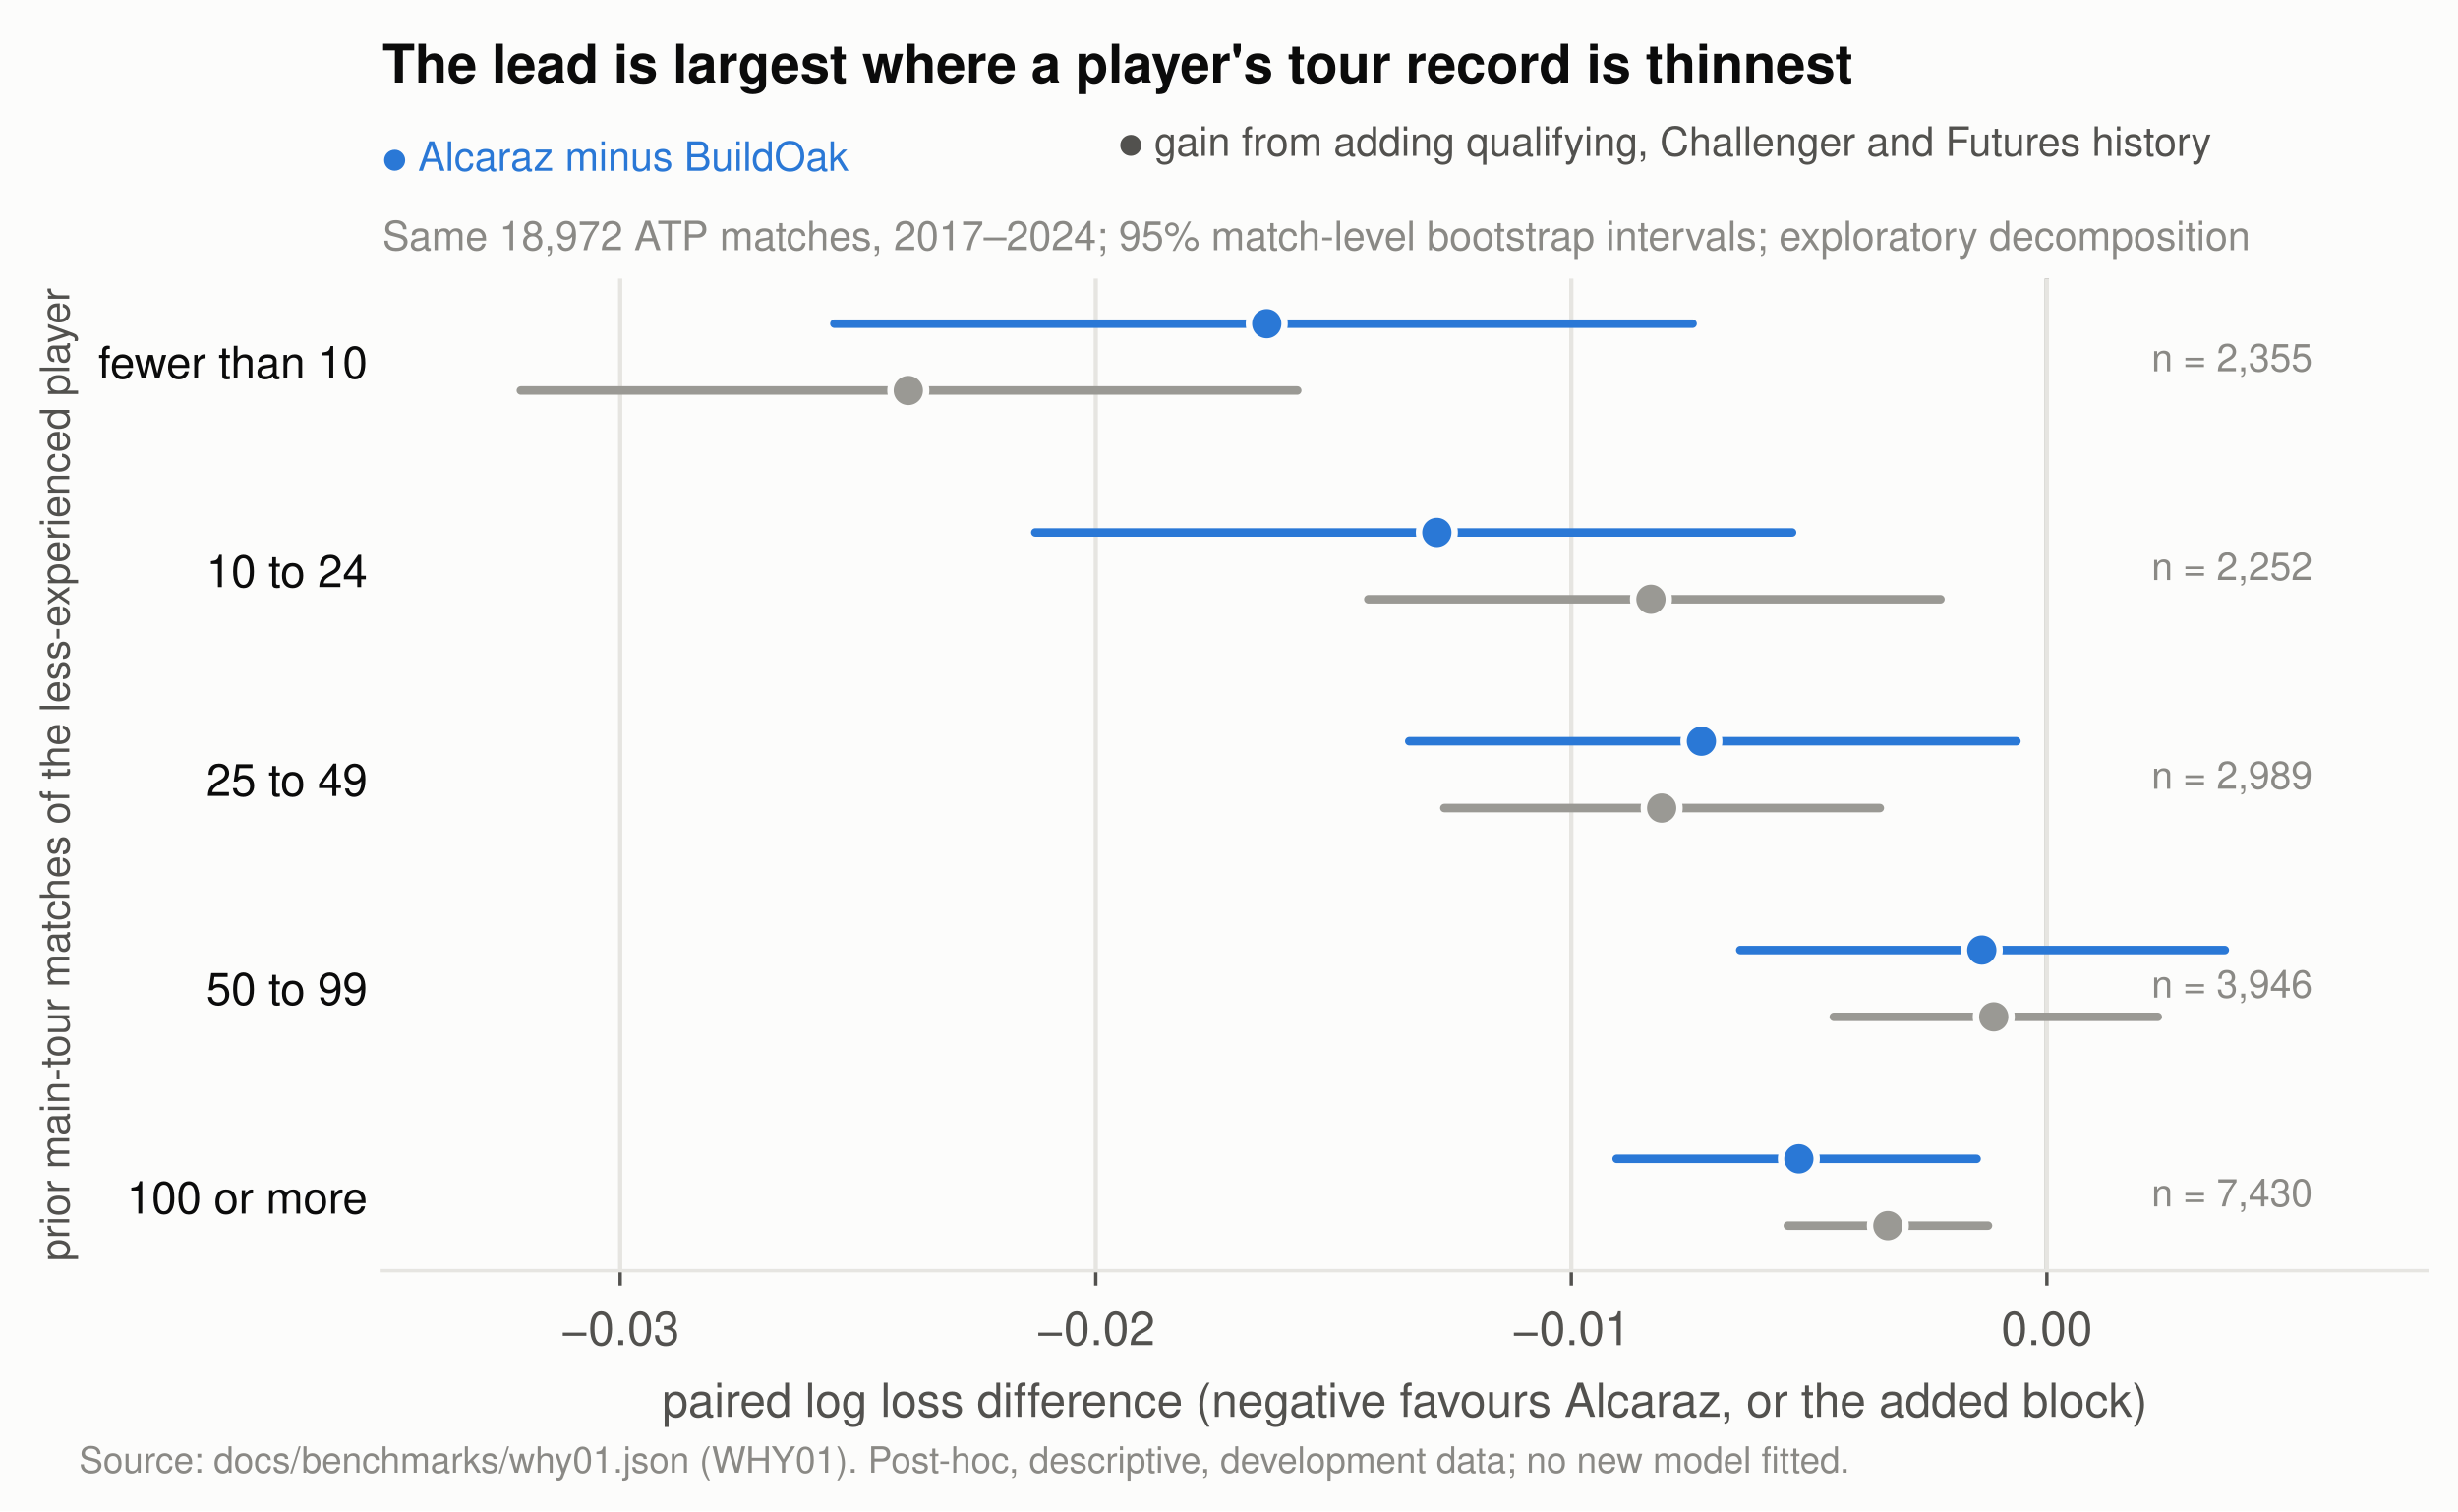
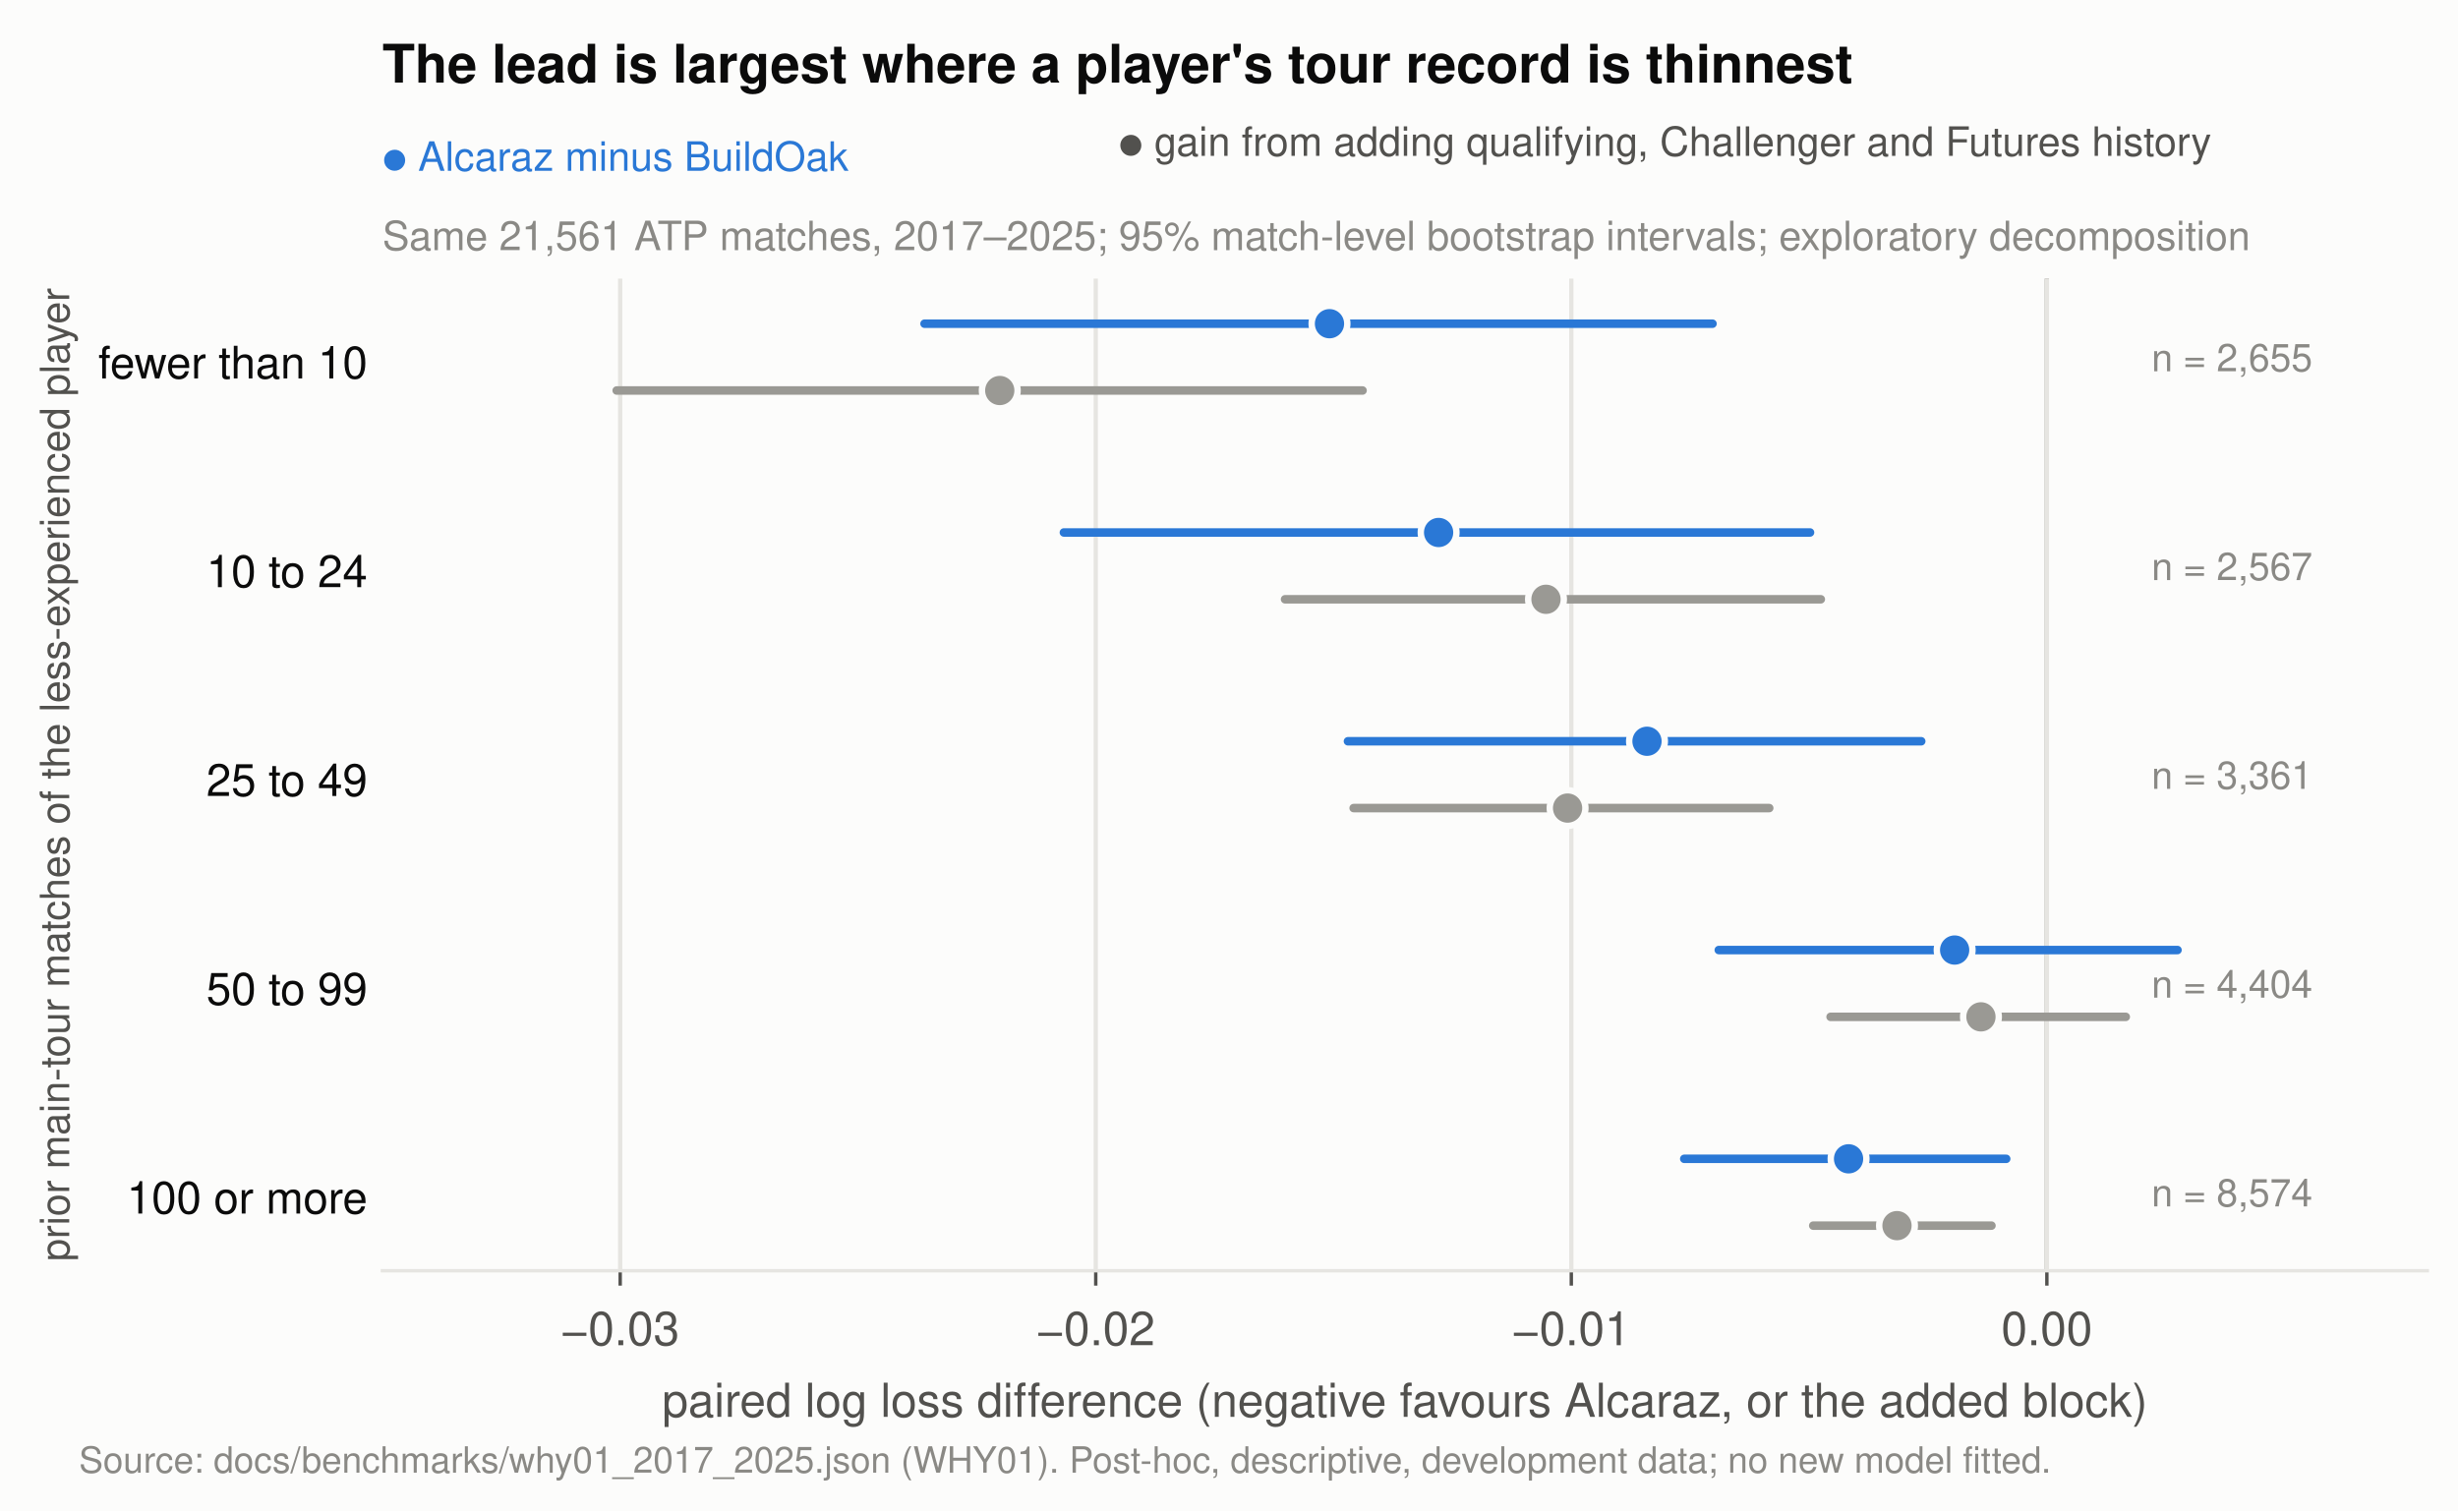
<svg xmlns="http://www.w3.org/2000/svg" xmlns:xlink="http://www.w3.org/1999/xlink" width="576.82pt" height="354.65pt" viewBox="0 0 576.82 354.65" version="1.1">
  <defs>
    <style type="text/css">*{stroke-linejoin: round; stroke-linecap: butt}</style>
  </defs>
  <g id="figure_1">
    <g id="patch_1">
      <path d="M -0 354.65  L 576.82 354.65  L 576.82 0  L -0 0  z " style="fill: #fcfcfb" />
    </g>
    <g id="axes_1">
      <g id="patch_2">
        <path d="M 89.74 298.236  L 569.62 298.236  L 569.62 65.388  L 89.74 65.388  z " style="fill: #fcfcfb" />
      </g>
      <g id="line2d_1">
        <path d="M 480.34 298.236  L 480.34 65.388  " clip-path="url(#pedd2fecffe)" style="fill: none; stroke: #8a8985; stroke-linecap: square" />
      </g>
      <g id="matplotlib.axis_1">
        <g id="xtick_1">
          <g id="line2d_2">
            <path d="M 145.54 298.236  L 145.54 65.388  " clip-path="url(#pedd2fecffe)" style="fill: none; stroke: #e6e5e1; stroke-linecap: square" />
          </g>
          <g id="line2d_3">
            <defs>
              <path id="m31085b5df0" d="M 0 0  L 0 3.5  " style="stroke: #52514e; stroke-width: 0.8" />
            </defs>
            <g>
              <use xlink:href="#m31085b5df0" x="145.54" y="298.236" style="fill: #52514e; stroke: #52514e; stroke-width: 0.8" />
            </g>
          </g>
          <g id="text_1">
            <text style="font-size: 11px; font-family: 'Helvetica Neue', 'Helvetica', 'Arial', 'DejaVu Sans'; text-anchor: middle; fill: #52514e" x="145.54" y="315.707" transform="rotate(-0 145.5404 315.7075)">−0.03</text>
          </g>
        </g>
        <g id="xtick_2">
          <g id="line2d_4">
            <path d="M 257.14 298.236  L 257.14 65.388  " clip-path="url(#pedd2fecffe)" style="fill: none; stroke: #e6e5e1; stroke-linecap: square" />
          </g>
          <g id="line2d_5">
            <g>
              <use xlink:href="#m31085b5df0" x="257.14" y="298.236" style="fill: #52514e; stroke: #52514e; stroke-width: 0.8" />
            </g>
          </g>
          <g id="text_2">
            <text style="font-size: 11px; font-family: 'Helvetica Neue', 'Helvetica', 'Arial', 'DejaVu Sans'; text-anchor: middle; fill: #52514e" x="257.14" y="315.707" transform="rotate(-0 257.1404 315.7075)">−0.02</text>
          </g>
        </g>
        <g id="xtick_3">
          <g id="line2d_6">
            <path d="M 368.74 298.236  L 368.74 65.388  " clip-path="url(#pedd2fecffe)" style="fill: none; stroke: #e6e5e1; stroke-linecap: square" />
          </g>
          <g id="line2d_7">
            <g>
              <use xlink:href="#m31085b5df0" x="368.74" y="298.236" style="fill: #52514e; stroke: #52514e; stroke-width: 0.8" />
            </g>
          </g>
          <g id="text_3">
            <text style="font-size: 11px; font-family: 'Helvetica Neue', 'Helvetica', 'Arial', 'DejaVu Sans'; text-anchor: middle; fill: #52514e" x="368.74" y="315.707" transform="rotate(-0 368.7404 315.7075)">−0.01</text>
          </g>
        </g>
        <g id="xtick_4">
          <g id="line2d_8">
            <path d="M 480.34 298.236  L 480.34 65.388  " clip-path="url(#pedd2fecffe)" style="fill: none; stroke: #e6e5e1; stroke-linecap: square" />
          </g>
          <g id="line2d_9">
            <g>
              <use xlink:href="#m31085b5df0" x="480.34" y="298.236" style="fill: #52514e; stroke: #52514e; stroke-width: 0.8" />
            </g>
          </g>
          <g id="text_4">
            <text style="font-size: 11px; font-family: 'Helvetica Neue', 'Helvetica', 'Arial', 'DejaVu Sans'; text-anchor: middle; fill: #52514e" x="480.34" y="315.707" transform="rotate(-0 480.3404 315.7075)">0.00</text>
          </g>
        </g>
        <g id="text_5">
          <text style="font-size: 11px; font-family: 'Helvetica Neue', 'Helvetica', 'Arial', 'DejaVu Sans'; text-anchor: middle; fill: #52514e" x="329.68" y="332.522" transform="rotate(-0 329.6804 332.5225)">paired log loss difference (negative favours Alcaraz, or the added block)</text>
        </g>
      </g>
      <g id="matplotlib.axis_2">
        <g id="ytick_1">
          <g id="line2d_10" />
          <g id="text_6">
            <text style="font-size: 10.5px; font-family: 'Helvetica Neue', 'Helvetica', 'Arial', 'DejaVu Sans'; text-anchor: end; fill: #0b0b0b" x="86.24" y="88.809" transform="rotate(-0 86.24039 88.8095)">fewer than 10</text>
          </g>
        </g>
        <g id="ytick_2">
          <g id="line2d_11" />
          <g id="text_7">
            <text style="font-size: 10.5px; font-family: 'Helvetica Neue', 'Helvetica', 'Arial', 'DejaVu Sans'; text-anchor: end; fill: #0b0b0b" x="86.24" y="137.81" transform="rotate(-0 86.24039 137.8095)">10 to 24</text>
          </g>
        </g>
        <g id="ytick_3">
          <g id="line2d_12" />
          <g id="text_8">
            <text style="font-size: 10.5px; font-family: 'Helvetica Neue', 'Helvetica', 'Arial', 'DejaVu Sans'; text-anchor: end; fill: #0b0b0b" x="86.24" y="186.81" transform="rotate(-0 86.24039 186.8095)">25 to 49</text>
          </g>
        </g>
        <g id="ytick_4">
          <g id="line2d_13" />
          <g id="text_9">
            <text style="font-size: 10.5px; font-family: 'Helvetica Neue', 'Helvetica', 'Arial', 'DejaVu Sans'; text-anchor: end; fill: #0b0b0b" x="86.24" y="235.81" transform="rotate(-0 86.24039 235.8095)">50 to 99</text>
          </g>
        </g>
        <g id="ytick_5">
          <g id="line2d_14" />
          <g id="text_10">
            <text style="font-size: 10.5px; font-family: 'Helvetica Neue', 'Helvetica', 'Arial', 'DejaVu Sans'; text-anchor: end; fill: #0b0b0b" x="86.24" y="284.81" transform="rotate(-0 86.24039 284.8095)">100 or more</text>
          </g>
        </g>
        <g id="text_11">
          <text style="font-size: 9.5px; font-family: 'Helvetica Neue', 'Helvetica', 'Arial', 'DejaVu Sans'; text-anchor: middle; fill: #52514e" x="16.244" y="181.811" transform="rotate(-90 16.244 181.8115)">prior main-tour matches of the less-experienced player</text>
        </g>
      </g>
      <g id="line2d_15">
-         <path d="M 195.808 75.972  L 397.195 75.972  " clip-path="url(#pedd2fecffe)" style="fill: none; stroke: #2a78d6; stroke-width: 2; stroke-linecap: round" />
+         <path d="M 216.963 75.972  L 401.872 75.972  " clip-path="url(#pedd2fecffe)" style="fill: none; stroke: #2a78d6; stroke-width: 2; stroke-linecap: round" />
      </g>
      <g id="line2d_16">
-         <path d="M 122.23 91.651  L 304.425 91.651  " clip-path="url(#pedd2fecffe)" style="fill: none; stroke: #9a9994; stroke-width: 2; stroke-linecap: round" />
+         <path d="M 144.72 91.651  L 319.752 91.651  " clip-path="url(#pedd2fecffe)" style="fill: none; stroke: #9a9994; stroke-width: 2; stroke-linecap: round" />
      </g>
      <g id="line2d_17">
-         <path d="M 242.957 124.972  L 420.548 124.972  " clip-path="url(#pedd2fecffe)" style="fill: none; stroke: #2a78d6; stroke-width: 2; stroke-linecap: round" />
+         <path d="M 249.663 124.972  L 424.759 124.972  " clip-path="url(#pedd2fecffe)" style="fill: none; stroke: #2a78d6; stroke-width: 2; stroke-linecap: round" />
      </g>
      <g id="line2d_18">
-         <path d="M 321.108 140.651  L 455.363 140.651  " clip-path="url(#pedd2fecffe)" style="fill: none; stroke: #9a9994; stroke-width: 2; stroke-linecap: round" />
+         <path d="M 301.565 140.651  L 427.289 140.651  " clip-path="url(#pedd2fecffe)" style="fill: none; stroke: #9a9994; stroke-width: 2; stroke-linecap: round" />
      </g>
      <g id="line2d_19">
-         <path d="M 330.714 173.971  L 473.188 173.971  " clip-path="url(#pedd2fecffe)" style="fill: none; stroke: #2a78d6; stroke-width: 2; stroke-linecap: round" />
+         <path d="M 316.325 173.971  L 450.856 173.971  " clip-path="url(#pedd2fecffe)" style="fill: none; stroke: #2a78d6; stroke-width: 2; stroke-linecap: round" />
      </g>
      <g id="line2d_20">
-         <path d="M 338.949 189.651  L 441.135 189.651  " clip-path="url(#pedd2fecffe)" style="fill: none; stroke: #9a9994; stroke-width: 2; stroke-linecap: round" />
+         <path d="M 317.66 189.651  L 415.184 189.651  " clip-path="url(#pedd2fecffe)" style="fill: none; stroke: #9a9994; stroke-width: 2; stroke-linecap: round" />
      </g>
      <g id="line2d_21">
-         <path d="M 408.383 222.971  L 522.096 222.971  " clip-path="url(#pedd2fecffe)" style="fill: none; stroke: #2a78d6; stroke-width: 2; stroke-linecap: round" />
+         <path d="M 403.35 222.971  L 510.993 222.971  " clip-path="url(#pedd2fecffe)" style="fill: none; stroke: #2a78d6; stroke-width: 2; stroke-linecap: round" />
      </g>
      <g id="line2d_22">
-         <path d="M 430.342 238.651  L 506.362 238.651  " clip-path="url(#pedd2fecffe)" style="fill: none; stroke: #9a9994; stroke-width: 2; stroke-linecap: round" />
+         <path d="M 429.585 238.651  L 498.853 238.651  " clip-path="url(#pedd2fecffe)" style="fill: none; stroke: #9a9994; stroke-width: 2; stroke-linecap: round" />
      </g>
      <g id="line2d_23">
-         <path d="M 379.385 271.971  L 463.845 271.971  " clip-path="url(#pedd2fecffe)" style="fill: none; stroke: #2a78d6; stroke-width: 2; stroke-linecap: round" />
+         <path d="M 395.247 271.971  L 470.796 271.971  " clip-path="url(#pedd2fecffe)" style="fill: none; stroke: #2a78d6; stroke-width: 2; stroke-linecap: round" />
      </g>
      <g id="line2d_24">
-         <path d="M 419.552 287.651  L 466.519 287.651  " clip-path="url(#pedd2fecffe)" style="fill: none; stroke: #9a9994; stroke-width: 2; stroke-linecap: round" />
+         <path d="M 425.514 287.651  L 467.338 287.651  " clip-path="url(#pedd2fecffe)" style="fill: none; stroke: #9a9994; stroke-width: 2; stroke-linecap: round" />
      </g>
      <g id="patch_3">
        <path d="M 89.74 298.236  L 569.62 298.236  " style="fill: none; stroke: #e6e5e1; stroke-width: 0.8; stroke-linejoin: miter; stroke-linecap: square" />
      </g>
      <g id="PathCollection_1">
        <defs>
          <path id="m6b4896b0f6" d="M 0 4.183  C 1.109 4.183 2.174 3.743 2.958 2.958  C 3.743 2.174 4.183 1.109 4.183 0  C 4.183 -1.109 3.743 -2.174 2.958 -2.958  C 2.174 -3.743 1.109 -4.183 0 -4.183  C -1.109 -4.183 -2.174 -3.743 -2.958 -2.958  C -3.743 -2.174 -4.183 -1.109 -4.183 0  C -4.183 1.109 -3.743 2.174 -2.958 2.958  C -2.174 3.743 -1.109 4.183 0 4.183  z " style="stroke: #fcfcfb; stroke-width: 1.5" />
        </defs>
        <g clip-path="url(#pedd2fecffe)">
-           <use xlink:href="#m6b4896b0f6" x="297.266" y="75.972" style="fill: #2a78d6; stroke: #fcfcfb; stroke-width: 1.5" />
+           <use xlink:href="#m6b4896b0f6" x="311.99" y="75.972" style="fill: #2a78d6; stroke: #fcfcfb; stroke-width: 1.5" />
        </g>
      </g>
      <g id="PathCollection_2">
        <defs>
          <path id="m2d0f6d2088" d="M 0 4.183  C 1.109 4.183 2.174 3.743 2.958 2.958  C 3.743 2.174 4.183 1.109 4.183 0  C 4.183 -1.109 3.743 -2.174 2.958 -2.958  C 2.174 -3.743 1.109 -4.183 0 -4.183  C -1.109 -4.183 -2.174 -3.743 -2.958 -2.958  C -3.743 -2.174 -4.183 -1.109 -4.183 0  C -4.183 1.109 -3.743 2.174 -2.958 2.958  C -2.174 3.743 -1.109 4.183 0 4.183  z " style="stroke: #fcfcfb; stroke-width: 1.5" />
        </defs>
        <g clip-path="url(#pedd2fecffe)">
-           <use xlink:href="#m2d0f6d2088" x="213.154" y="91.651" style="fill: #9a9994; stroke: #fcfcfb; stroke-width: 1.5" />
+           <use xlink:href="#m2d0f6d2088" x="234.614" y="91.651" style="fill: #9a9994; stroke: #fcfcfb; stroke-width: 1.5" />
        </g>
      </g>
      <g id="text_12">
-         <text style="font-size: 9px; font-family: 'Helvetica Neue', 'Helvetica', 'Arial', 'DejaVu Sans'; text-anchor: start; fill: #8a8985" x="504.892" y="87.137" transform="rotate(-0 504.8924 87.137)">n = 2,355</text>
+         <text style="font-size: 9px; font-family: 'Helvetica Neue', 'Helvetica', 'Arial', 'DejaVu Sans'; text-anchor: start; fill: #8a8985" x="504.892" y="87.137" transform="rotate(-0 504.8924 87.137)">n = 2,655</text>
      </g>
      <g id="PathCollection_3">
        <g clip-path="url(#pedd2fecffe)">
-           <use xlink:href="#m6b4896b0f6" x="337.187" y="124.972" style="fill: #2a78d6; stroke: #fcfcfb; stroke-width: 1.5" />
+           <use xlink:href="#m6b4896b0f6" x="337.599" y="124.972" style="fill: #2a78d6; stroke: #fcfcfb; stroke-width: 1.5" />
        </g>
      </g>
      <g id="PathCollection_4">
        <g clip-path="url(#pedd2fecffe)">
-           <use xlink:href="#m2d0f6d2088" x="387.428" y="140.651" style="fill: #9a9994; stroke: #fcfcfb; stroke-width: 1.5" />
+           <use xlink:href="#m2d0f6d2088" x="362.799" y="140.651" style="fill: #9a9994; stroke: #fcfcfb; stroke-width: 1.5" />
        </g>
      </g>
      <g id="text_13">
-         <text style="font-size: 9px; font-family: 'Helvetica Neue', 'Helvetica', 'Arial', 'DejaVu Sans'; text-anchor: start; fill: #8a8985" x="504.892" y="136.137" transform="rotate(-0 504.8924 136.137)">n = 2,252</text>
+         <text style="font-size: 9px; font-family: 'Helvetica Neue', 'Helvetica', 'Arial', 'DejaVu Sans'; text-anchor: start; fill: #8a8985" x="504.892" y="136.137" transform="rotate(-0 504.8924 136.137)">n = 2,567</text>
      </g>
      <g id="PathCollection_5">
        <g clip-path="url(#pedd2fecffe)">
-           <use xlink:href="#m6b4896b0f6" x="399.272" y="173.971" style="fill: #2a78d6; stroke: #fcfcfb; stroke-width: 1.5" />
+           <use xlink:href="#m6b4896b0f6" x="386.502" y="173.971" style="fill: #2a78d6; stroke: #fcfcfb; stroke-width: 1.5" />
        </g>
      </g>
      <g id="PathCollection_6">
        <g clip-path="url(#pedd2fecffe)">
-           <use xlink:href="#m2d0f6d2088" x="389.947" y="189.651" style="fill: #9a9994; stroke: #fcfcfb; stroke-width: 1.5" />
+           <use xlink:href="#m2d0f6d2088" x="367.866" y="189.651" style="fill: #9a9994; stroke: #fcfcfb; stroke-width: 1.5" />
        </g>
      </g>
      <g id="text_14">
-         <text style="font-size: 9px; font-family: 'Helvetica Neue', 'Helvetica', 'Arial', 'DejaVu Sans'; text-anchor: start; fill: #8a8985" x="504.892" y="185.137" transform="rotate(-0 504.8924 185.137)">n = 2,989</text>
+         <text style="font-size: 9px; font-family: 'Helvetica Neue', 'Helvetica', 'Arial', 'DejaVu Sans'; text-anchor: start; fill: #8a8985" x="504.892" y="185.137" transform="rotate(-0 504.8924 185.137)">n = 3,361</text>
      </g>
      <g id="PathCollection_7">
        <g clip-path="url(#pedd2fecffe)">
-           <use xlink:href="#m6b4896b0f6" x="465.07" y="222.971" style="fill: #2a78d6; stroke: #fcfcfb; stroke-width: 1.5" />
+           <use xlink:href="#m6b4896b0f6" x="458.697" y="222.971" style="fill: #2a78d6; stroke: #fcfcfb; stroke-width: 1.5" />
        </g>
      </g>
      <g id="PathCollection_8">
        <g clip-path="url(#pedd2fecffe)">
-           <use xlink:href="#m2d0f6d2088" x="467.877" y="238.651" style="fill: #9a9994; stroke: #fcfcfb; stroke-width: 1.5" />
+           <use xlink:href="#m2d0f6d2088" x="464.87" y="238.651" style="fill: #9a9994; stroke: #fcfcfb; stroke-width: 1.5" />
        </g>
      </g>
      <g id="text_15">
-         <text style="font-size: 9px; font-family: 'Helvetica Neue', 'Helvetica', 'Arial', 'DejaVu Sans'; text-anchor: start; fill: #8a8985" x="504.892" y="234.137" transform="rotate(-0 504.8924 234.137)">n = 3,946</text>
+         <text style="font-size: 9px; font-family: 'Helvetica Neue', 'Helvetica', 'Arial', 'DejaVu Sans'; text-anchor: start; fill: #8a8985" x="504.892" y="234.137" transform="rotate(-0 504.8924 234.137)">n = 4,404</text>
      </g>
      <g id="PathCollection_9">
        <g clip-path="url(#pedd2fecffe)">
-           <use xlink:href="#m6b4896b0f6" x="422.14" y="271.971" style="fill: #2a78d6; stroke: #fcfcfb; stroke-width: 1.5" />
+           <use xlink:href="#m6b4896b0f6" x="433.804" y="271.971" style="fill: #2a78d6; stroke: #fcfcfb; stroke-width: 1.5" />
        </g>
      </g>
      <g id="PathCollection_10">
        <g clip-path="url(#pedd2fecffe)">
-           <use xlink:href="#m2d0f6d2088" x="443.026" y="287.651" style="fill: #9a9994; stroke: #fcfcfb; stroke-width: 1.5" />
+           <use xlink:href="#m2d0f6d2088" x="445.168" y="287.651" style="fill: #9a9994; stroke: #fcfcfb; stroke-width: 1.5" />
        </g>
      </g>
      <g id="text_16">
-         <text style="font-size: 9px; font-family: 'Helvetica Neue', 'Helvetica', 'Arial', 'DejaVu Sans'; text-anchor: start; fill: #8a8985" x="504.892" y="283.137" transform="rotate(-0 504.8924 283.137)">n = 7,430</text>
+         <text style="font-size: 9px; font-family: 'Helvetica Neue', 'Helvetica', 'Arial', 'DejaVu Sans'; text-anchor: start; fill: #8a8985" x="504.892" y="283.137" transform="rotate(-0 504.8924 283.137)">n = 8,574</text>
      </g>
      <g id="text_17">
        <text style="font-size: 9.5px; font-family: 'Helvetica Neue', 'Helvetica', 'Arial', 'DejaVu Sans'; text-anchor: start; fill: #2a78d6" x="89.74" y="40.079" transform="rotate(-0 89.74039 40.0792)">●  Alcaraz minus BuildOak</text>
      </g>
      <g id="text_18">
        <text style="font-size: 9.5px; font-family: 'Helvetica Neue', 'Helvetica', 'Arial', 'DejaVu Sans'; text-anchor: start; fill: #52514e" x="262.497" y="36.586" transform="rotate(-0 262.4972 36.58648)">●  gain from adding qualifying, Challenger and Futures history</text>
      </g>
      <g id="text_19">
-         <text style="font-size: 9.5px; font-family: 'Helvetica Neue', 'Helvetica', 'Arial', 'DejaVu Sans'; text-anchor: start; fill: #8a8985" x="89.74" y="58.707" transform="rotate(-0 89.74039 58.70704)">Same 18,972 ATP matches, 2017–2024; 95% match-level bootstrap intervals; exploratory decomposition</text>
+         <text style="font-size: 9.5px; font-family: 'Helvetica Neue', 'Helvetica', 'Arial', 'DejaVu Sans'; text-anchor: start; fill: #8a8985" x="89.74" y="58.707" transform="rotate(-0 89.74039 58.70704)">Same 21,561 ATP matches, 2017–2025; 95% match-level bootstrap intervals; exploratory decomposition</text>
      </g>
      <g id="text_20">
        <text style="font-weight: 700; font-size: 12.5px; font-family: 'Helvetica Neue', 'Helvetica', 'Arial', 'DejaVu Sans'; text-anchor: start; fill: #0b0b0b" x="89.74" y="19.387" transform="rotate(-0 89.74039 19.3875)">The lead is largest where a player's tour record is thinnest</text>
      </g>
    </g>
    <g id="text_21">
-       <text style="font-size: 8.5px; font-family: 'Helvetica Neue', 'Helvetica', 'Arial', 'DejaVu Sans'; text-anchor: start; fill: #8a8985" x="18.532" y="345.639" transform="rotate(-0 18.53239 345.6395)">Source: docs/benchmarks/why01.json (WHY01). Post-hoc, descriptive, development data; no new model fitted.</text>
+       <text style="font-size: 8.5px; font-family: 'Helvetica Neue', 'Helvetica', 'Arial', 'DejaVu Sans'; text-anchor: start; fill: #8a8985" x="18.532" y="345.639" transform="rotate(-0 18.53239 345.6395)">Source: docs/benchmarks/why01_2017_2025.json (WHY01). Post-hoc, descriptive, development data; no new model fitted.</text>
    </g>
  </g>
  <defs>
    <clipPath id="pedd2fecffe">
      <rect x="89.74" y="65.388" width="479.88" height="232.848" />
    </clipPath>
  </defs>
</svg>
